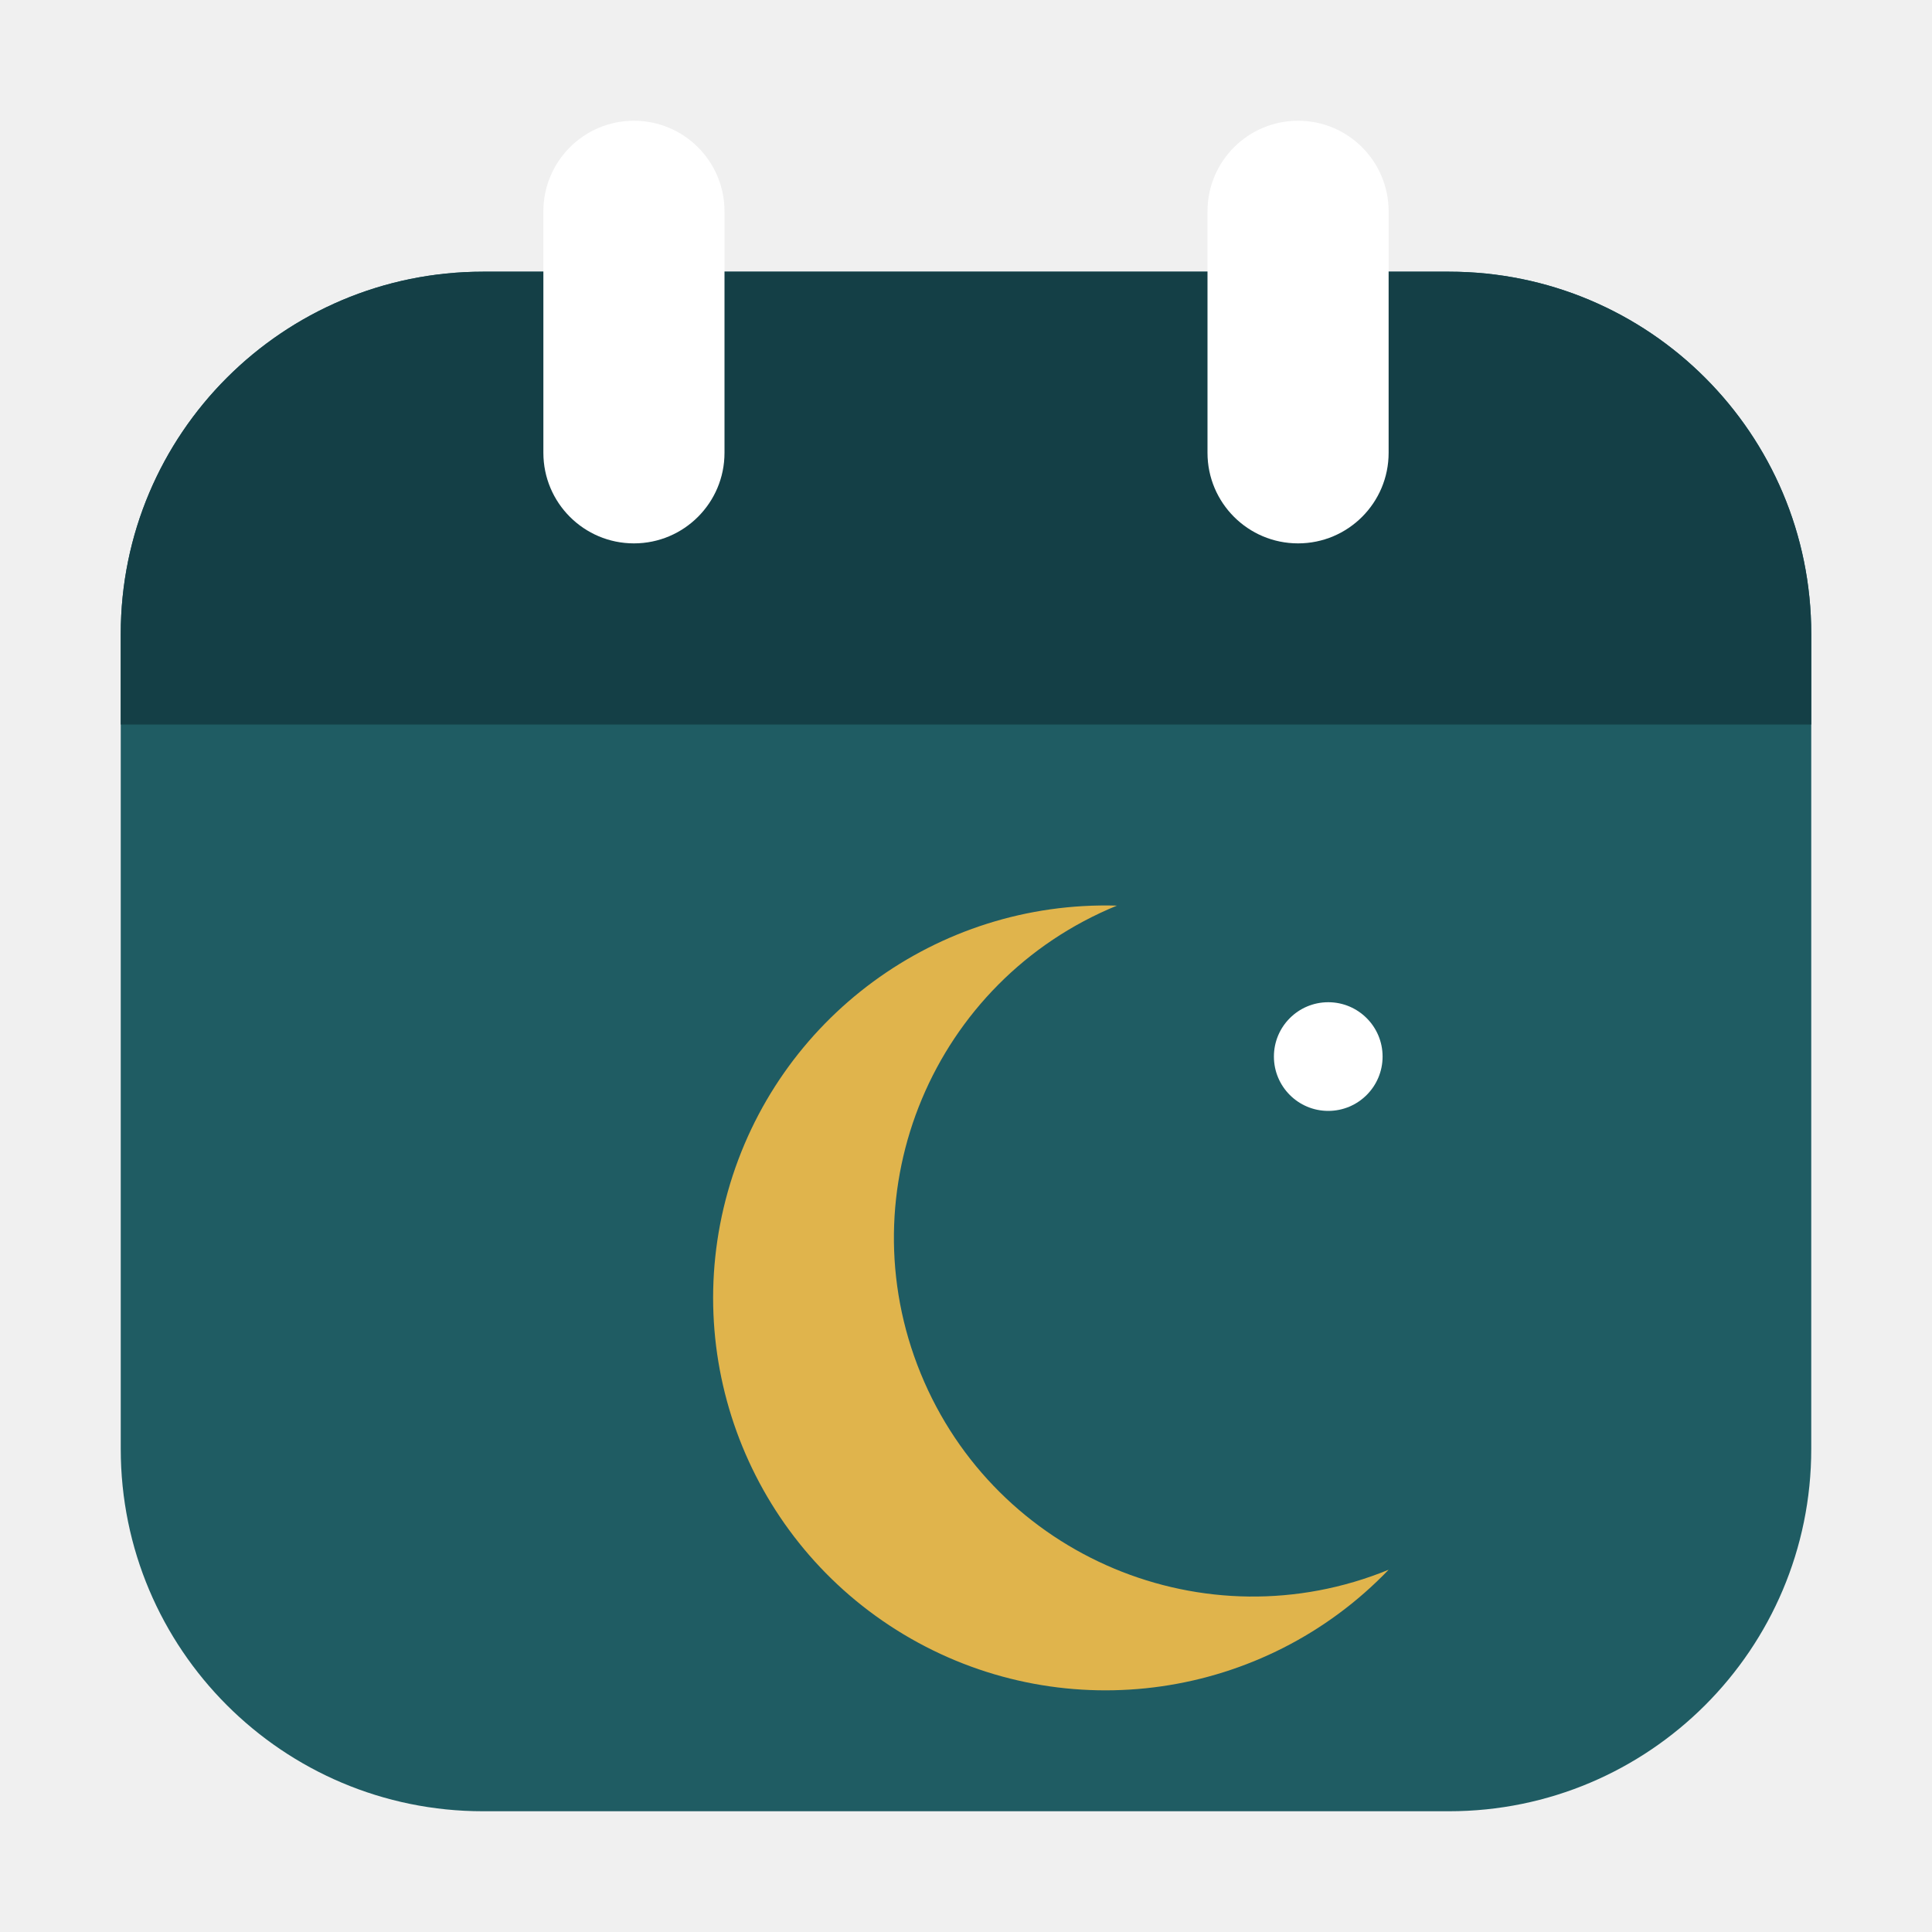
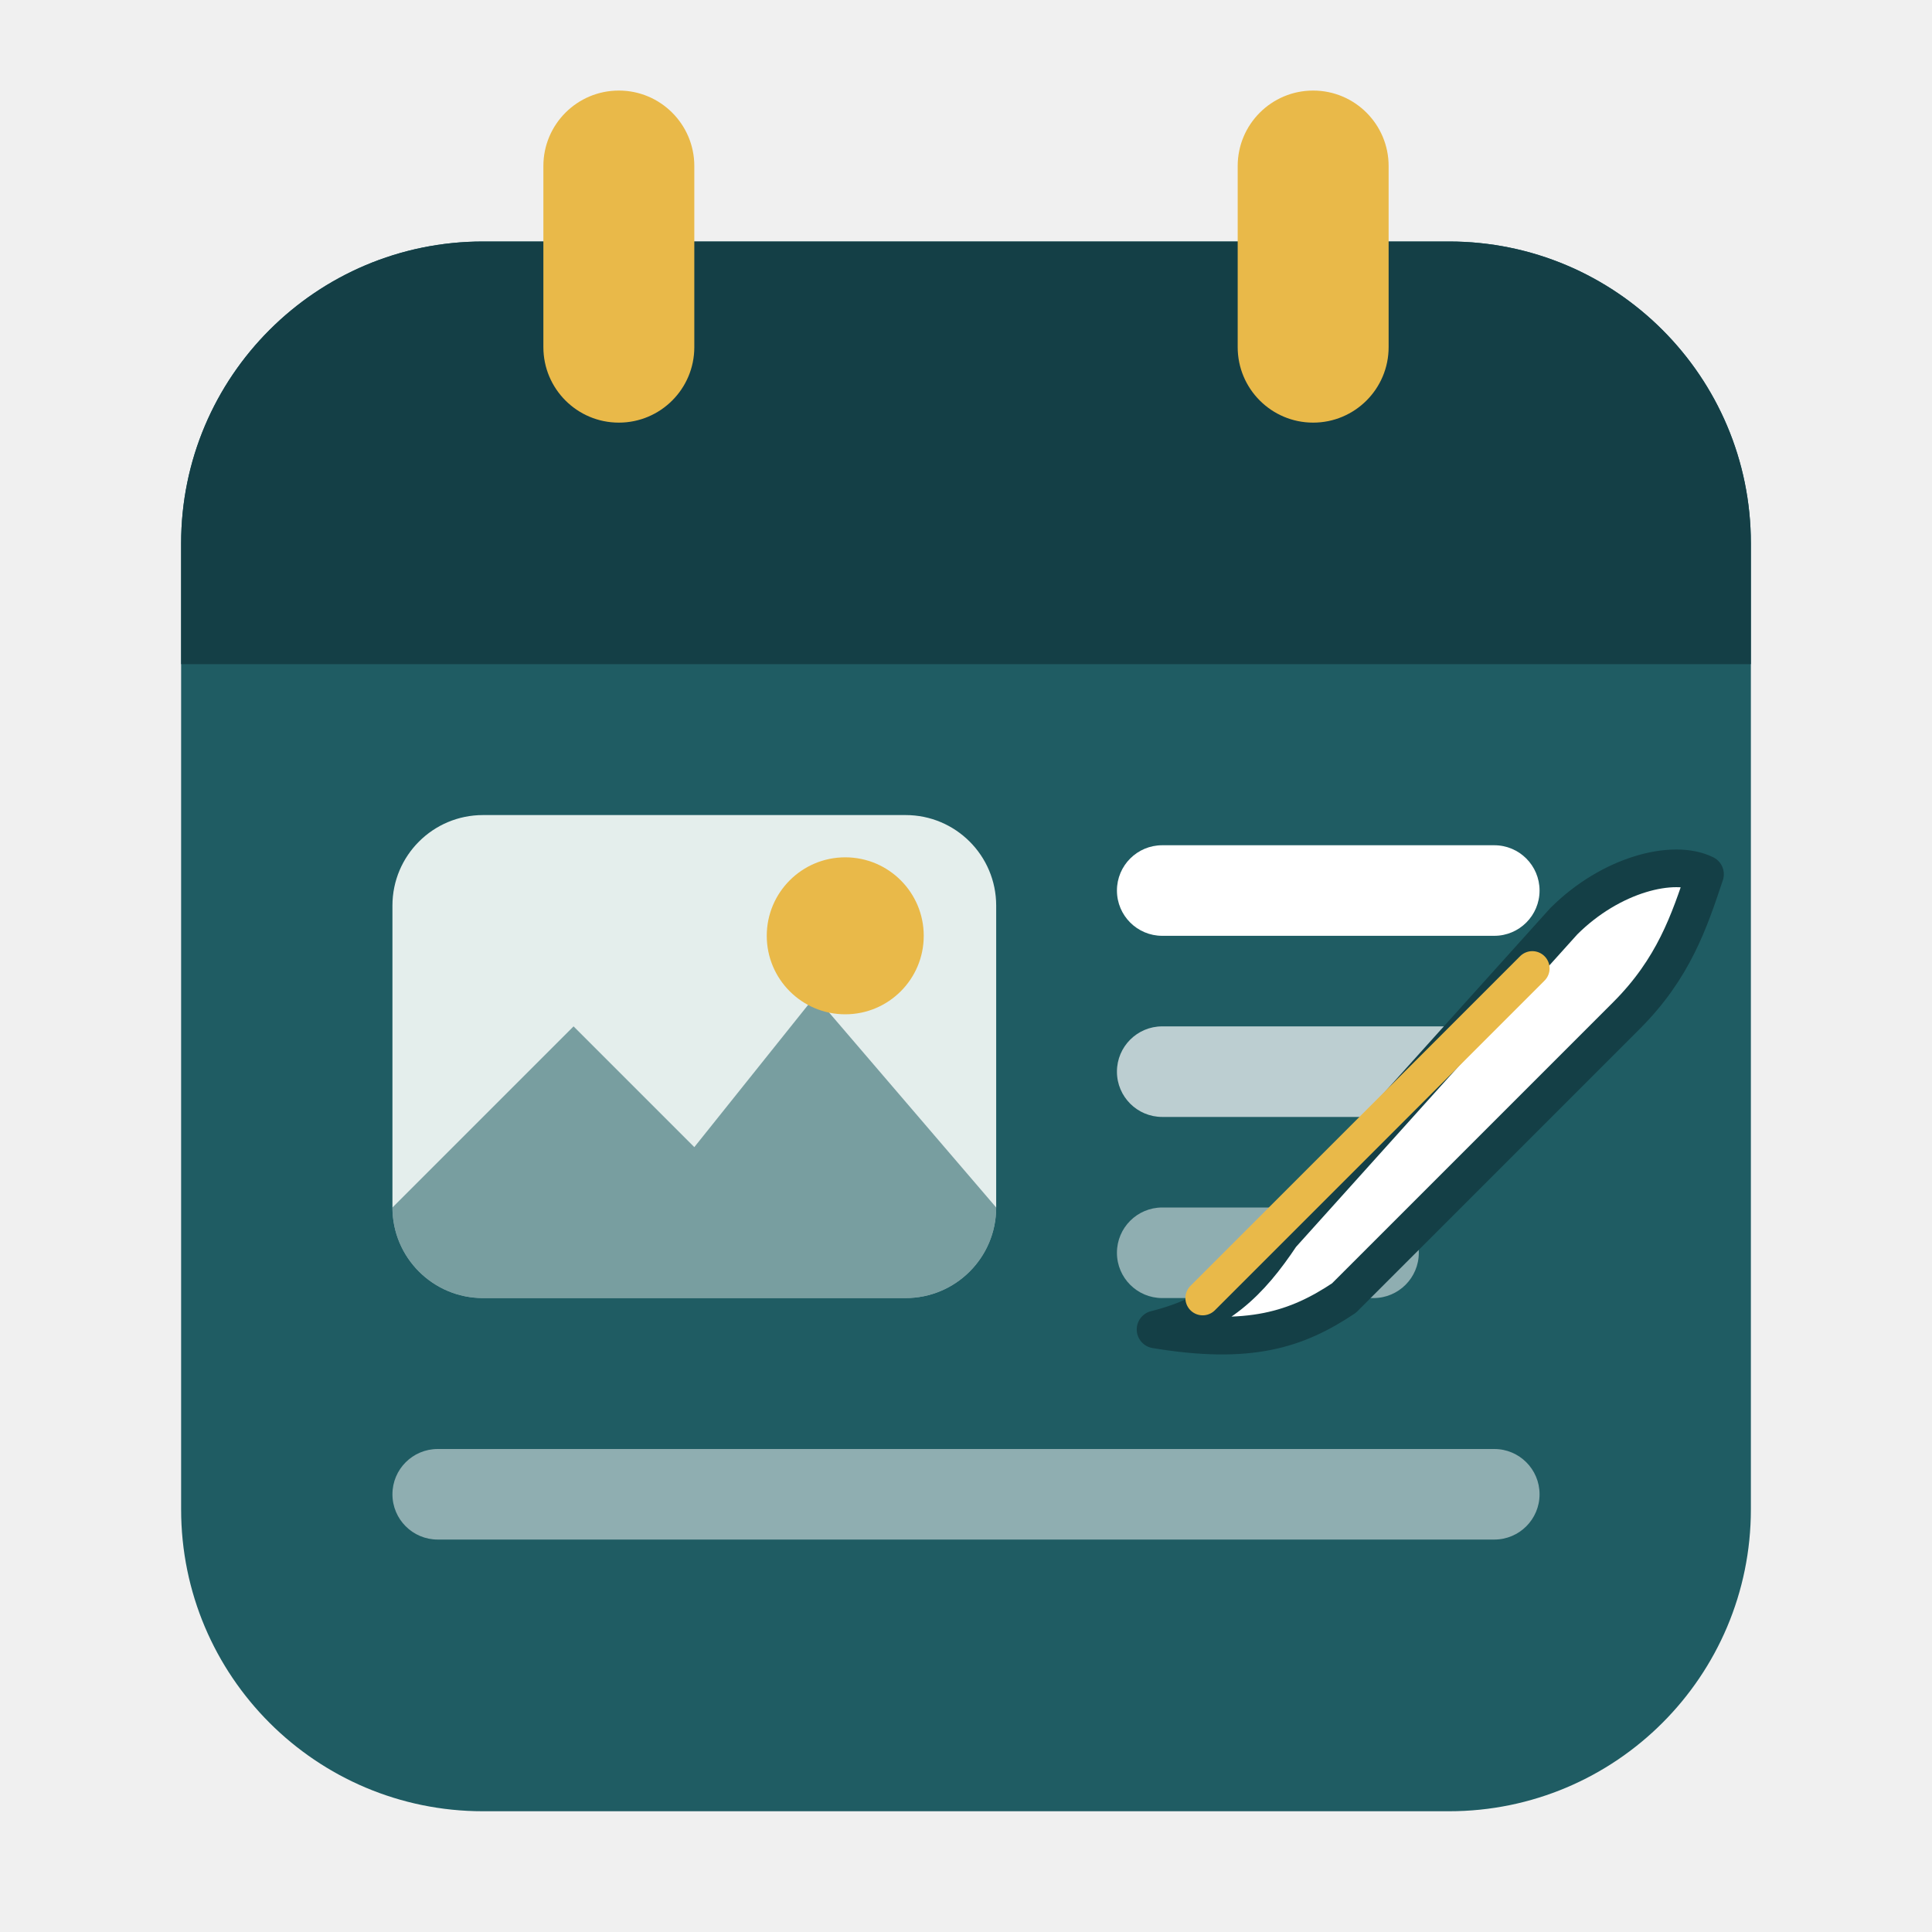
<svg xmlns="http://www.w3.org/2000/svg" viewBox="0 0 64 64">
-   <rect x="4" y="9" width="56" height="51" rx="12" fill="#1f5c63" />
-   <path d="M4 21a12 12 0 0 1 12-12h32a12 12 0 0 1 12 12v3H4z" fill="#143f46" />
-   <rect x="18" y="4" width="6" height="14" rx="3" fill="#fff" />
-   <rect x="40" y="4" width="6" height="14" rx="3" fill="#fff" />
-   <path d="M37 30a13 13 0 1 0 9 22a11 11 0 1 1-9-22z" fill="#e0b44c" />
-   <circle cx="44" cy="35" r="1.8" fill="#fff" />
+   <rect x="6" y="8" width="52" height="52" rx="10" fill="#1f5c63" />
+   <path d="M6 18a10 10 0 0 1 10-10h32a10 10 0 0 1 10 10v4H6z" fill="#143f46" />
+   <rect x="18" y="3" width="5" height="11" rx="2.5" fill="#e9b949" />
+   <rect x="41" y="3" width="5" height="11" rx="2.5" fill="#e9b949" />
+   <rect x="13" y="27" width="20" height="16" rx="3" fill="#e4eeec" />
+   <path d="M13 40l6-6 4 4 4-5 6 7a3 3 0 0 1-3 3H16a3 3 0 0 1-3-3z" fill="#1f5c63" opacity=".55" />
+   <circle cx="28" cy="31" r="2.6" fill="#e9b949" />
+   <rect x="37" y="28" width="14" height="3" rx="1.5" fill="#ffffff" />
+   <rect x="37" y="34" width="14" height="3" rx="1.5" fill="#ffffff" opacity=".7" />
+   <rect x="37" y="40" width="10" height="3" rx="1.5" fill="#ffffff" opacity=".5" />
+   <rect x="13" y="48" width="38" height="3" rx="1.5" fill="#ffffff" opacity=".5" />
+   <g transform="translate(31 17) scale(.52)">
+     <path d="M14 52c4-1 6-3 8-6l18-20c3-3 7-4 9-3-1 3-2 6-5 9L26 50c-3 2-6 3-12 2z" fill="#ffffff" stroke="#143f46" stroke-width="2.4" stroke-linejoin="round" />
+     <path d="M17 50l21-21" stroke="#e9b949" stroke-width="2.2" stroke-linecap="round" />
+   </g>
</svg>
